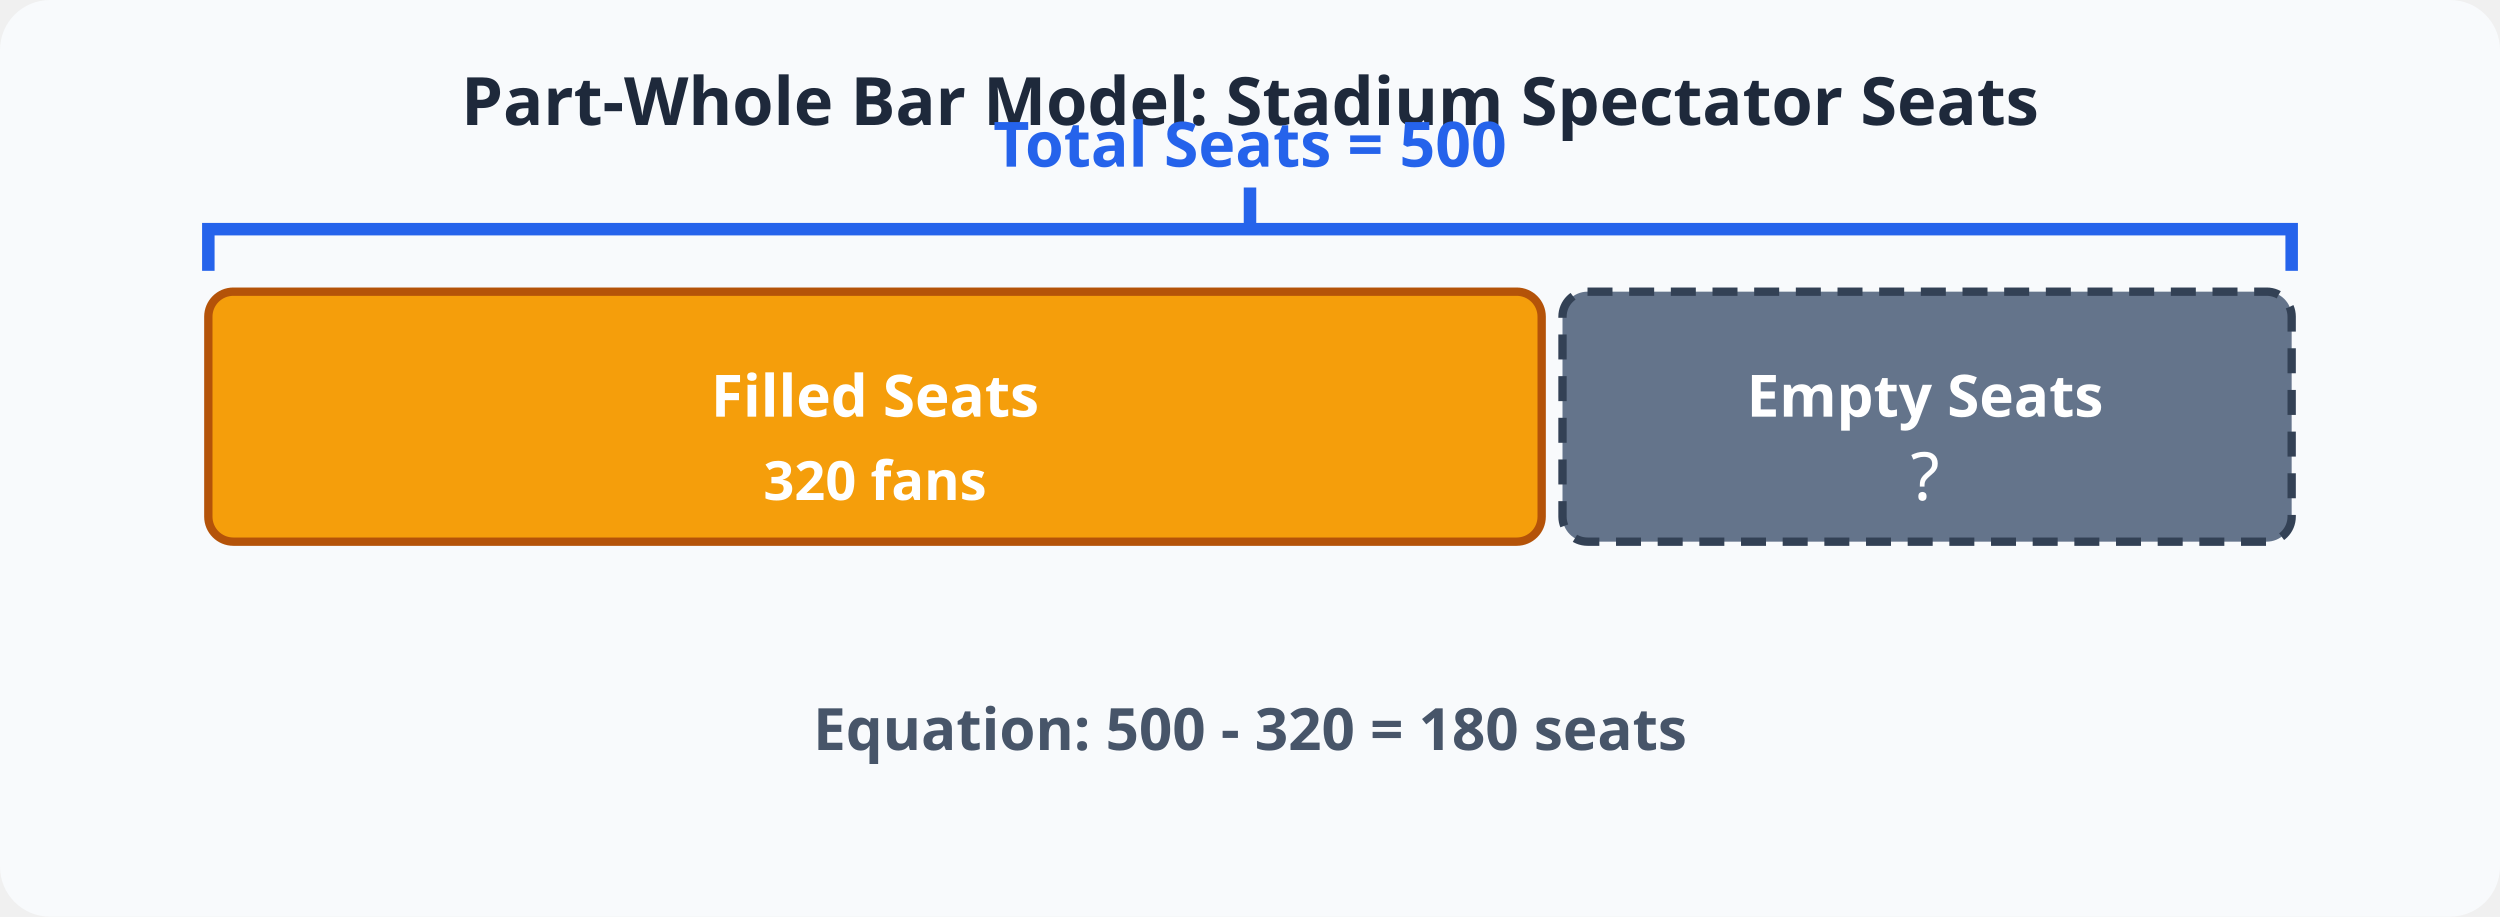
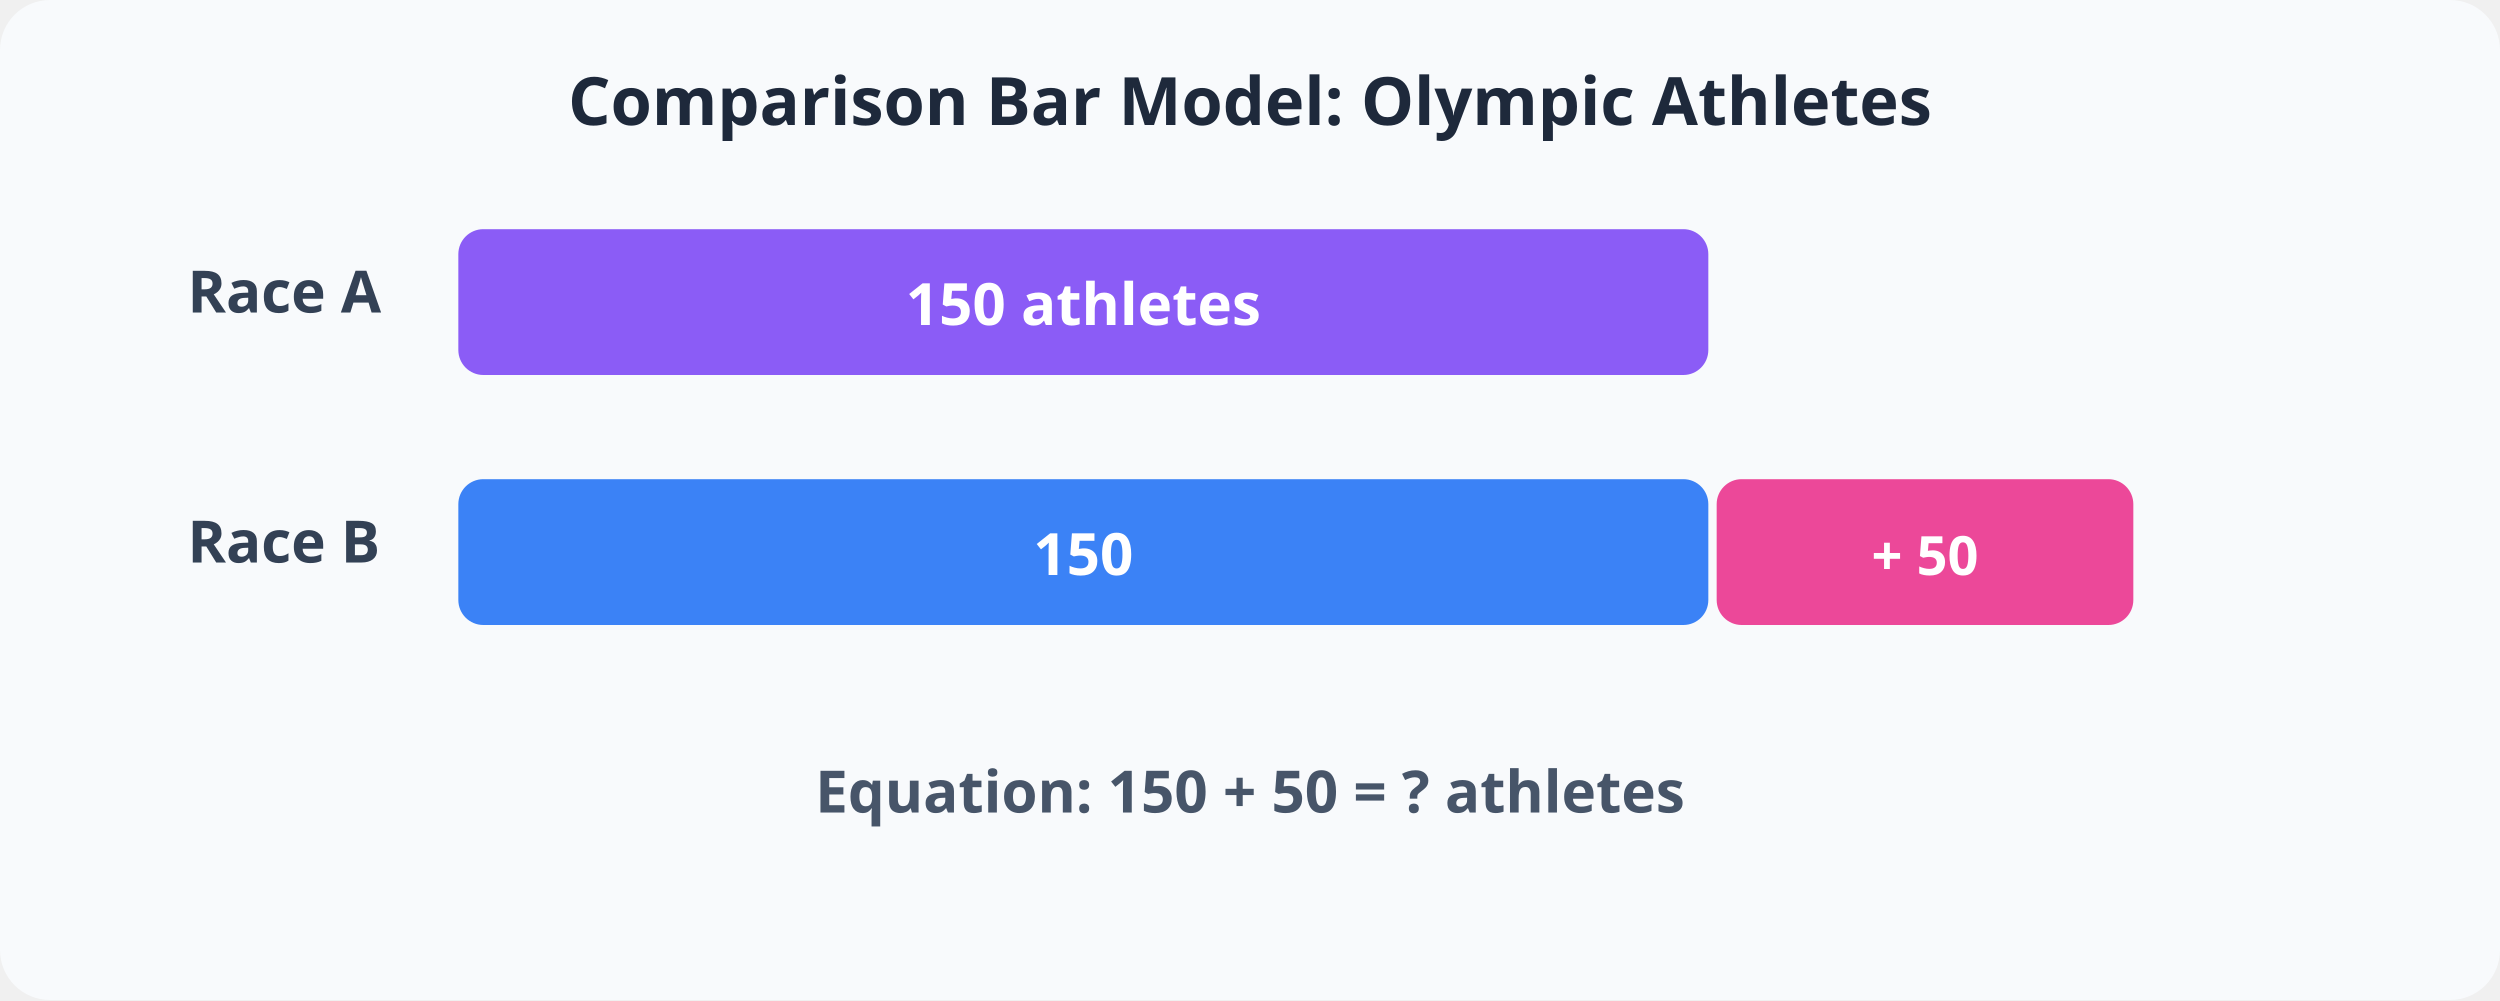
- <svg xmlns="http://www.w3.org/2000/svg" viewBox="0 0 600 220" width="100%" height="100%">
-   <rect width="600" height="220" fill="#f8fafc" rx="12" />
-   <text x="300" y="30" font-family="sans-serif" font-size="16" font-weight="bold" fill="#1e293b" text-anchor="middle">Part-Whole Bar Model: Stadium Spectator Seats</text>
-   <path d="M 50 65 L 50 55 L 550 55 L 550 65 M 300 55 L 300 45" stroke="#2563eb" stroke-width="3" fill="none" />
-   <text x="300" y="40" font-family="sans-serif" font-size="15" font-weight="bold" fill="#2563eb" text-anchor="middle">Total Seats = 500</text>
-   <rect x="50" y="70" width="320" height="60" fill="#f59e0b" rx="6" stroke="#b45309" stroke-width="2" />
-   <text x="210" y="100" font-family="sans-serif" font-size="14" font-weight="bold" fill="#ffffff" text-anchor="middle">Filled Seats</text>
-   <text x="210" y="120" font-family="sans-serif" font-size="13" font-weight="bold" fill="#ffffff" text-anchor="middle">320 fans</text>
-   <rect x="375" y="70" width="175" height="60" fill="#64748b" rx="6" stroke="#334155" stroke-width="2" stroke-dasharray="6,4" />
-   <text x="462" y="100" font-family="sans-serif" font-size="14" font-weight="bold" fill="#ffffff" text-anchor="middle">Empty Seats</text>
-   <text x="462" y="120" font-family="sans-serif" font-size="16" font-weight="extrabold" fill="#ffffff" text-anchor="middle">?</text>
-   <text x="300" y="180" font-family="sans-serif" font-size="14" font-weight="bold" fill="#475569" text-anchor="middle">Equation: 500 - 320 = 180 seats</text>
+ <svg xmlns="http://www.w3.org/2000/svg" viewBox="0 0 600 240" width="100%" height="100%">
+   <rect width="600" height="240" fill="#f8fafc" rx="12" />
+   <text x="300" y="30" font-family="sans-serif" font-size="16" font-weight="bold" fill="#1e293b" text-anchor="middle">Comparison Bar Model: Olympic Athletes</text>
+   <text x="45" y="75" font-family="sans-serif" font-size="14" font-weight="bold" fill="#334155">Race A</text>
+   <rect x="110" y="55" width="300" height="35" fill="#8b5cf6" rx="6" />
+   <text x="260" y="78" font-family="sans-serif" font-size="14" font-weight="bold" fill="#ffffff" text-anchor="middle">150 athletes</text>
+   <text x="45" y="135" font-family="sans-serif" font-size="14" font-weight="bold" fill="#334155">Race B</text>
+   <rect x="110" y="115" width="300" height="35" fill="#3b82f6" rx="6" />
+   <rect x="412" y="115" width="100" height="35" fill="#ec4899" rx="6" />
+   <text x="260" y="138" font-family="sans-serif" font-size="14" font-weight="bold" fill="#ffffff" text-anchor="middle">150</text>
+   <text x="462" y="138" font-family="sans-serif" font-size="13" font-weight="bold" fill="#ffffff" text-anchor="middle">+ 50</text>
+   <text x="300" y="195" font-family="sans-serif" font-size="14" font-weight="bold" fill="#475569" text-anchor="middle">Equation: 150 + 50 = ? athletes</text>
</svg>
